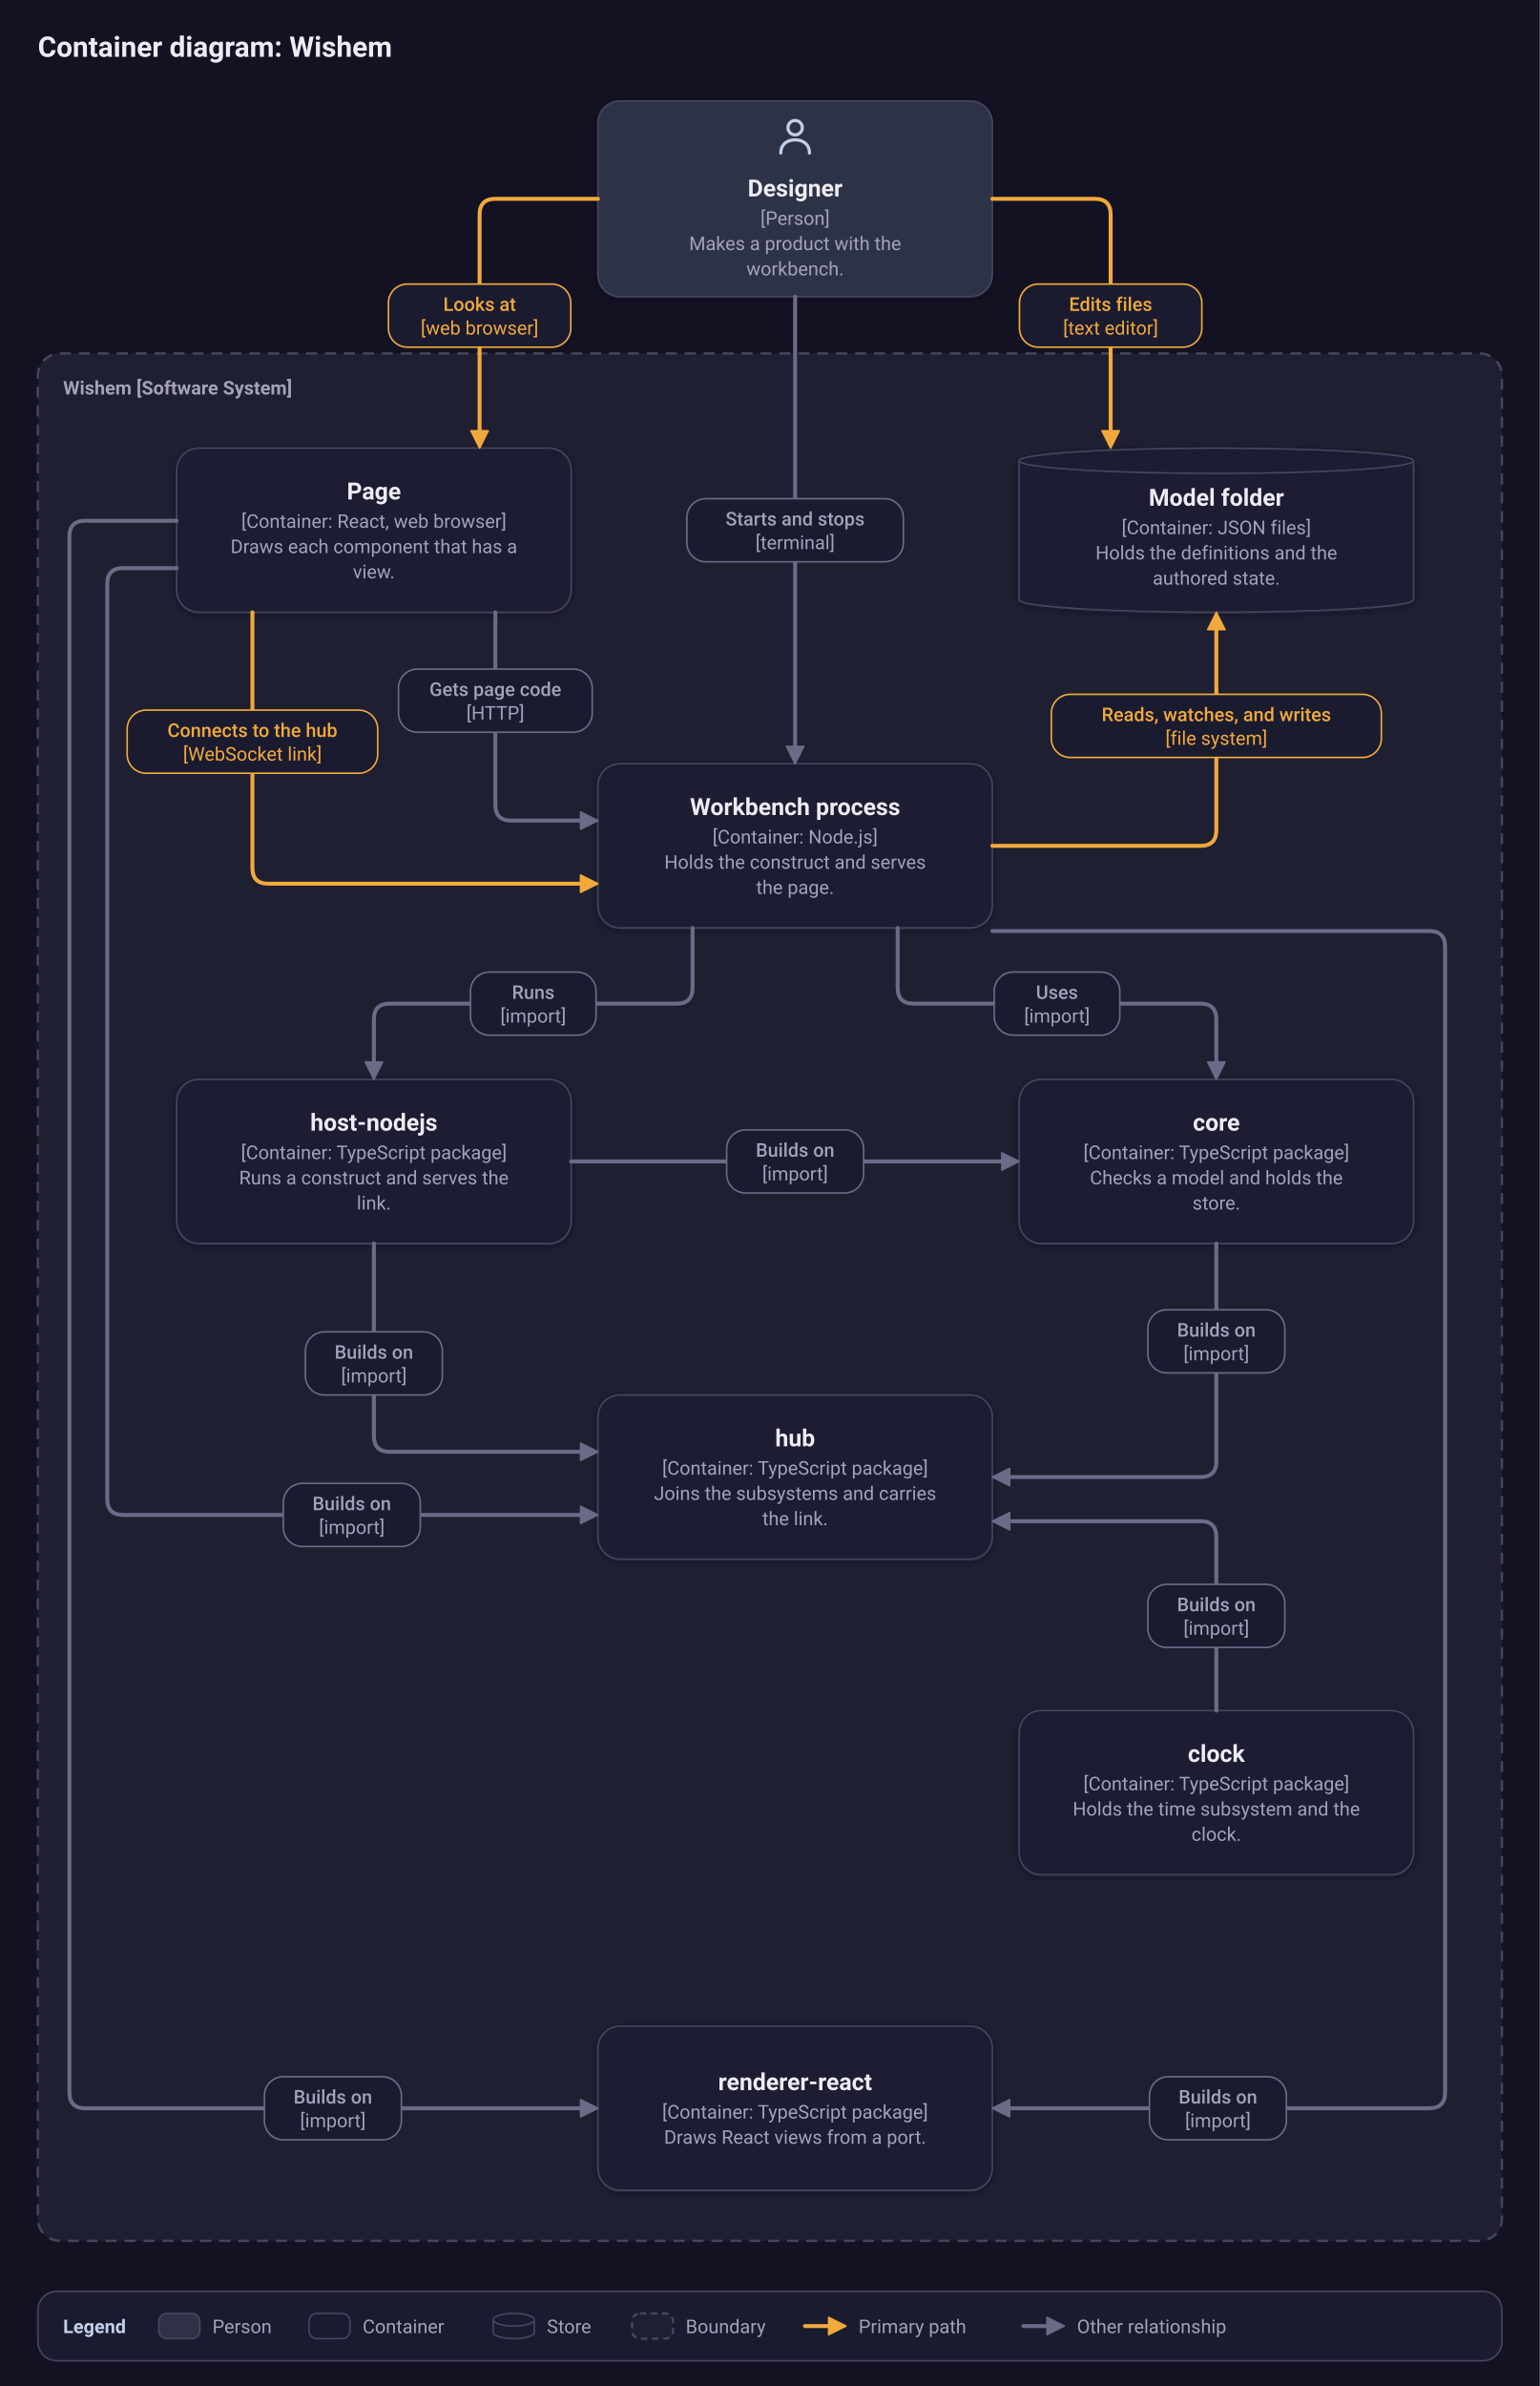
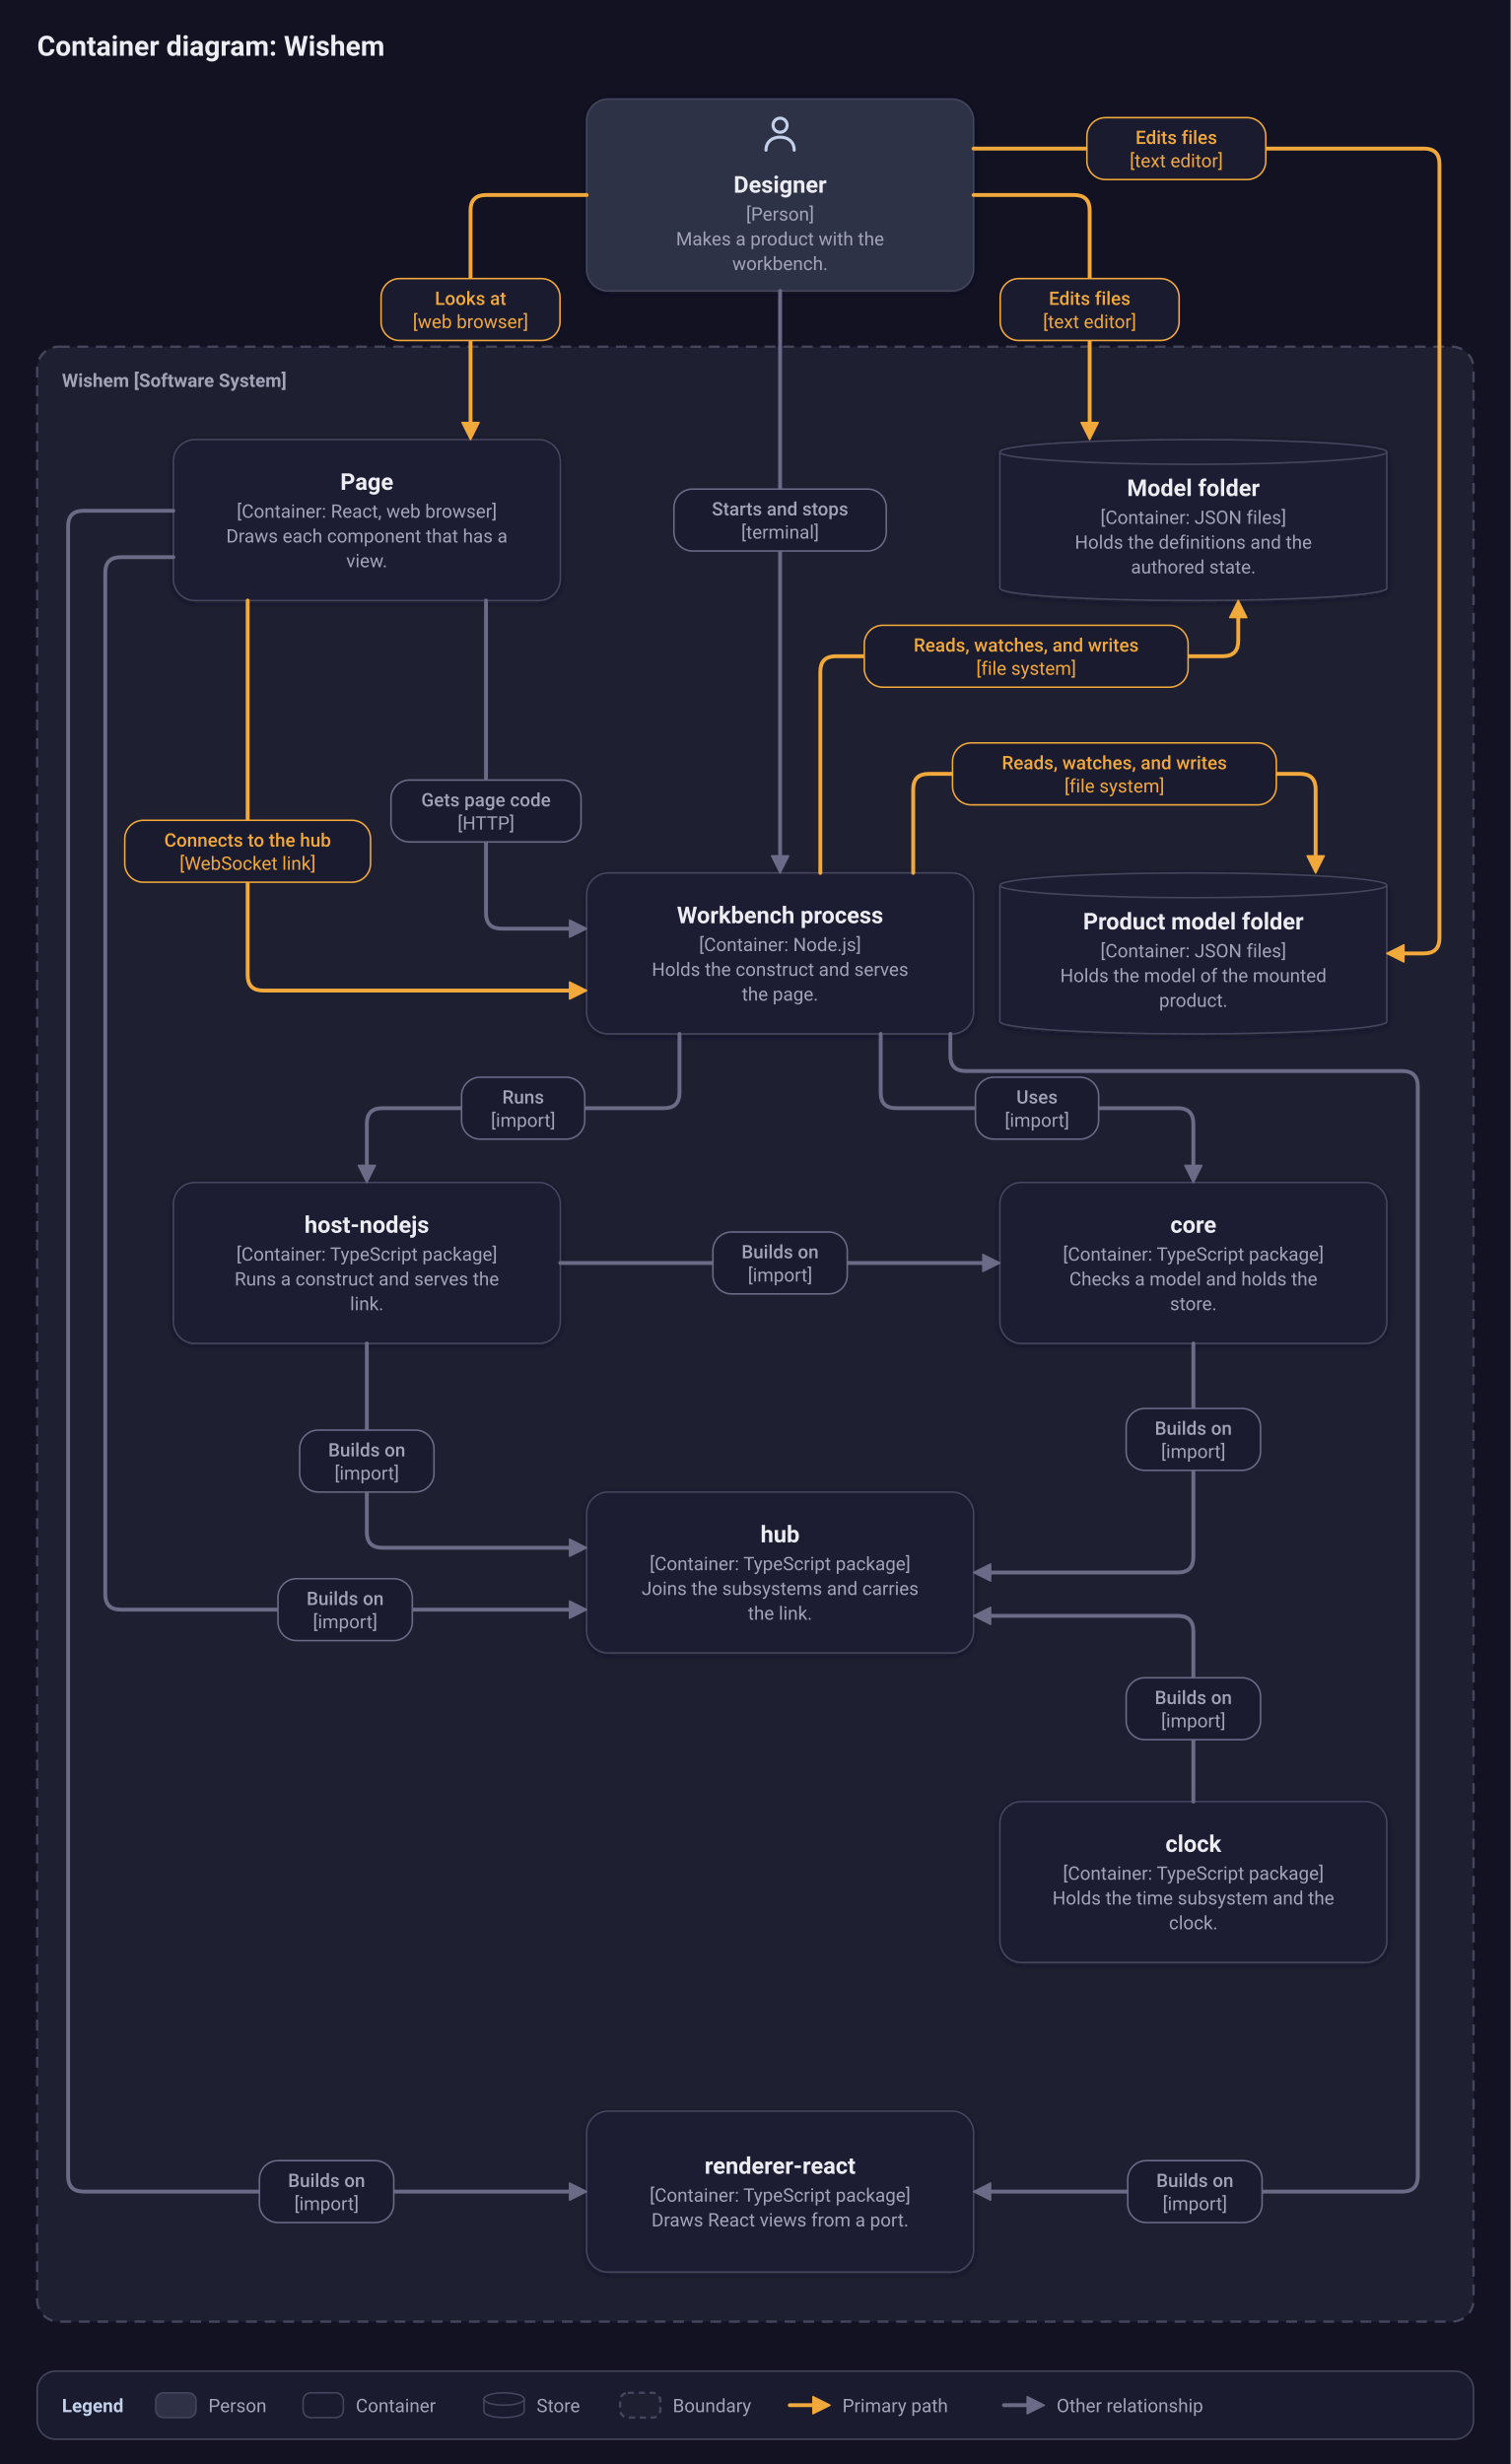
- <svg xmlns="http://www.w3.org/2000/svg" viewBox="0 0 976 1512" width="976" height="1512" role="img" aria-labelledby="title desc">
+ <svg xmlns="http://www.w3.org/2000/svg" viewBox="0 0 976 1592" width="976" height="1592" role="img" aria-labelledby="title desc">
  <defs>
    <filter id="shadow" x="-10%" y="-10%" width="120%" height="130%">
      <feDropShadow dx="0" dy="1" stdDeviation="2" flood-color="#17172a" flood-opacity="0.5" />
    </filter>
  </defs>
-   <rect width="976" height="1512" fill="#121222" />
+   <rect width="976" height="1592" fill="#121222" />
  <text x="24" y="36" font-family="system-ui, -apple-system, 'Segoe UI', Roboto, 'Helvetica Neue', Arial, sans-serif" font-weight="600" font-size="18" fill="#ececf3" text-anchor="start">Container diagram: Wishem</text>
-   <rect x="24" y="224" width="928" height="1196" rx="14" fill="#1e1f30" stroke="#45455d" stroke-width="1.5" stroke-dasharray="7 5" />
+   <rect x="24" y="224" width="928" height="1276" rx="14" fill="#1e1f30" stroke="#45455d" stroke-width="1.5" stroke-dasharray="7 5" />
  <text x="40" y="250" font-family="system-ui, -apple-system, 'Segoe UI', Roboto, 'Helvetica Neue', Arial, sans-serif" font-weight="600" font-size="12" fill="#a3a3b8" text-anchor="start">Wishem [Software System]</text>
  <rect x="379" y="64" width="250" height="124" rx="14" fill="#2f3146" stroke="#45455d" filter="url(#shadow)" />
  <g transform="translate(490 72.5) scale(0.7)" fill="none" stroke="#c2d0ea" stroke-width="2.86" stroke-linecap="round" stroke-linejoin="round">
    <circle cx="20" cy="12" r="6.5" />
    <path d="M7 35c0-8 6-12 13-12s13 4 13 12" />
  </g>
  <text x="504" y="124.5" font-family="system-ui, -apple-system, 'Segoe UI', Roboto, 'Helvetica Neue', Arial, sans-serif" font-weight="600" font-size="15" fill="#ececf3" text-anchor="middle">Designer</text>
  <text x="504" y="142.5" font-family="system-ui, -apple-system, 'Segoe UI', Roboto, 'Helvetica Neue', Arial, sans-serif" font-weight="400" font-size="12" fill="#a3a3b8" text-anchor="middle">[Person]</text>
  <text x="504" y="158.5" font-family="system-ui, -apple-system, 'Segoe UI', Roboto, 'Helvetica Neue', Arial, sans-serif" font-weight="400" font-size="12" fill="#a3a3b8" text-anchor="middle">Makes a product with the</text>
  <text x="504" y="174.5" font-family="system-ui, -apple-system, 'Segoe UI', Roboto, 'Helvetica Neue', Arial, sans-serif" font-weight="400" font-size="12" fill="#a3a3b8" text-anchor="middle">workbench.</text>
  <rect x="112" y="284" width="250" height="104" rx="14" fill="#1b1b30" stroke="#45455d" filter="url(#shadow)" />
  <text x="237" y="316.5" font-family="system-ui, -apple-system, 'Segoe UI', Roboto, 'Helvetica Neue', Arial, sans-serif" font-weight="600" font-size="15" fill="#ececf3" text-anchor="middle">Page</text>
  <text x="237" y="334.5" font-family="system-ui, -apple-system, 'Segoe UI', Roboto, 'Helvetica Neue', Arial, sans-serif" font-weight="400" font-size="12" fill="#a3a3b8" text-anchor="middle">[Container: React, web browser]</text>
  <text x="237" y="350.5" font-family="system-ui, -apple-system, 'Segoe UI', Roboto, 'Helvetica Neue', Arial, sans-serif" font-weight="400" font-size="12" fill="#a3a3b8" text-anchor="middle">Draws each component that has a</text>
  <text x="237" y="366.5" font-family="system-ui, -apple-system, 'Segoe UI', Roboto, 'Helvetica Neue', Arial, sans-serif" font-weight="400" font-size="12" fill="#a3a3b8" text-anchor="middle">view.</text>
  <path d="M646 292 a125 8 0 0 1 250 0 v88 a125 8 0 0 1 -250 0 z" fill="#1b1b30" stroke="#45455d" filter="url(#shadow)" />
  <path d="M646 292 a125 8 0 0 0 250 0" fill="none" stroke="#45455d" />
  <text x="771" y="320.5" font-family="system-ui, -apple-system, 'Segoe UI', Roboto, 'Helvetica Neue', Arial, sans-serif" font-weight="600" font-size="15" fill="#ececf3" text-anchor="middle">Model folder</text>
  <text x="771" y="338.5" font-family="system-ui, -apple-system, 'Segoe UI', Roboto, 'Helvetica Neue', Arial, sans-serif" font-weight="400" font-size="12" fill="#a3a3b8" text-anchor="middle">[Container: JSON files]</text>
  <text x="771" y="354.5" font-family="system-ui, -apple-system, 'Segoe UI', Roboto, 'Helvetica Neue', Arial, sans-serif" font-weight="400" font-size="12" fill="#a3a3b8" text-anchor="middle">Holds the definitions and the</text>
  <text x="771" y="370.5" font-family="system-ui, -apple-system, 'Segoe UI', Roboto, 'Helvetica Neue', Arial, sans-serif" font-weight="400" font-size="12" fill="#a3a3b8" text-anchor="middle">authored state.</text>
-   <rect x="379" y="484" width="250" height="104" rx="14" fill="#1b1b30" stroke="#45455d" filter="url(#shadow)" />
-   <text x="504" y="516.5" font-family="system-ui, -apple-system, 'Segoe UI', Roboto, 'Helvetica Neue', Arial, sans-serif" font-weight="600" font-size="15" fill="#ececf3" text-anchor="middle">Workbench process</text>
-   <text x="504" y="534.5" font-family="system-ui, -apple-system, 'Segoe UI', Roboto, 'Helvetica Neue', Arial, sans-serif" font-weight="400" font-size="12" fill="#a3a3b8" text-anchor="middle">[Container: Node.js]</text>
-   <text x="504" y="550.5" font-family="system-ui, -apple-system, 'Segoe UI', Roboto, 'Helvetica Neue', Arial, sans-serif" font-weight="400" font-size="12" fill="#a3a3b8" text-anchor="middle">Holds the construct and serves</text>
-   <text x="504" y="566.5" font-family="system-ui, -apple-system, 'Segoe UI', Roboto, 'Helvetica Neue', Arial, sans-serif" font-weight="400" font-size="12" fill="#a3a3b8" text-anchor="middle">the page.</text>
-   <rect x="112" y="684" width="250" height="104" rx="14" fill="#1b1b30" stroke="#45455d" filter="url(#shadow)" />
-   <text x="237" y="716.5" font-family="system-ui, -apple-system, 'Segoe UI', Roboto, 'Helvetica Neue', Arial, sans-serif" font-weight="600" font-size="15" fill="#ececf3" text-anchor="middle">host-nodejs</text>
-   <text x="237" y="734.5" font-family="system-ui, -apple-system, 'Segoe UI', Roboto, 'Helvetica Neue', Arial, sans-serif" font-weight="400" font-size="12" fill="#a3a3b8" text-anchor="middle">[Container: TypeScript package]</text>
-   <text x="237" y="750.5" font-family="system-ui, -apple-system, 'Segoe UI', Roboto, 'Helvetica Neue', Arial, sans-serif" font-weight="400" font-size="12" fill="#a3a3b8" text-anchor="middle">Runs a construct and serves the</text>
-   <text x="237" y="766.5" font-family="system-ui, -apple-system, 'Segoe UI', Roboto, 'Helvetica Neue', Arial, sans-serif" font-weight="400" font-size="12" fill="#a3a3b8" text-anchor="middle">link.</text>
-   <rect x="646" y="684" width="250" height="104" rx="14" fill="#1b1b30" stroke="#45455d" filter="url(#shadow)" />
-   <text x="771" y="716.5" font-family="system-ui, -apple-system, 'Segoe UI', Roboto, 'Helvetica Neue', Arial, sans-serif" font-weight="600" font-size="15" fill="#ececf3" text-anchor="middle">core</text>
-   <text x="771" y="734.5" font-family="system-ui, -apple-system, 'Segoe UI', Roboto, 'Helvetica Neue', Arial, sans-serif" font-weight="400" font-size="12" fill="#a3a3b8" text-anchor="middle">[Container: TypeScript package]</text>
-   <text x="771" y="750.5" font-family="system-ui, -apple-system, 'Segoe UI', Roboto, 'Helvetica Neue', Arial, sans-serif" font-weight="400" font-size="12" fill="#a3a3b8" text-anchor="middle">Checks a model and holds the</text>
-   <text x="771" y="766.5" font-family="system-ui, -apple-system, 'Segoe UI', Roboto, 'Helvetica Neue', Arial, sans-serif" font-weight="400" font-size="12" fill="#a3a3b8" text-anchor="middle">store.</text>
-   <rect x="379" y="884" width="250" height="104" rx="14" fill="#1b1b30" stroke="#45455d" filter="url(#shadow)" />
-   <text x="504" y="916.5" font-family="system-ui, -apple-system, 'Segoe UI', Roboto, 'Helvetica Neue', Arial, sans-serif" font-weight="600" font-size="15" fill="#ececf3" text-anchor="middle">hub</text>
-   <text x="504" y="934.5" font-family="system-ui, -apple-system, 'Segoe UI', Roboto, 'Helvetica Neue', Arial, sans-serif" font-weight="400" font-size="12" fill="#a3a3b8" text-anchor="middle">[Container: TypeScript package]</text>
-   <text x="504" y="950.5" font-family="system-ui, -apple-system, 'Segoe UI', Roboto, 'Helvetica Neue', Arial, sans-serif" font-weight="400" font-size="12" fill="#a3a3b8" text-anchor="middle">Joins the subsystems and carries</text>
-   <text x="504" y="966.5" font-family="system-ui, -apple-system, 'Segoe UI', Roboto, 'Helvetica Neue', Arial, sans-serif" font-weight="400" font-size="12" fill="#a3a3b8" text-anchor="middle">the link.</text>
-   <rect x="379" y="1284" width="250" height="104" rx="14" fill="#1b1b30" stroke="#45455d" filter="url(#shadow)" />
-   <text x="504" y="1324.5" font-family="system-ui, -apple-system, 'Segoe UI', Roboto, 'Helvetica Neue', Arial, sans-serif" font-weight="600" font-size="15" fill="#ececf3" text-anchor="middle">renderer-react</text>
-   <text x="504" y="1342.5" font-family="system-ui, -apple-system, 'Segoe UI', Roboto, 'Helvetica Neue', Arial, sans-serif" font-weight="400" font-size="12" fill="#a3a3b8" text-anchor="middle">[Container: TypeScript package]</text>
-   <text x="504" y="1358.5" font-family="system-ui, -apple-system, 'Segoe UI', Roboto, 'Helvetica Neue', Arial, sans-serif" font-weight="400" font-size="12" fill="#a3a3b8" text-anchor="middle">Draws React views from a port.</text>
-   <rect x="646" y="1084" width="250" height="104" rx="14" fill="#1b1b30" stroke="#45455d" filter="url(#shadow)" />
-   <text x="771" y="1116.5" font-family="system-ui, -apple-system, 'Segoe UI', Roboto, 'Helvetica Neue', Arial, sans-serif" font-weight="600" font-size="15" fill="#ececf3" text-anchor="middle">clock</text>
-   <text x="771" y="1134.5" font-family="system-ui, -apple-system, 'Segoe UI', Roboto, 'Helvetica Neue', Arial, sans-serif" font-weight="400" font-size="12" fill="#a3a3b8" text-anchor="middle">[Container: TypeScript package]</text>
-   <text x="771" y="1150.5" font-family="system-ui, -apple-system, 'Segoe UI', Roboto, 'Helvetica Neue', Arial, sans-serif" font-weight="400" font-size="12" fill="#a3a3b8" text-anchor="middle">Holds the time subsystem and the</text>
-   <text x="771" y="1166.5" font-family="system-ui, -apple-system, 'Segoe UI', Roboto, 'Helvetica Neue', Arial, sans-serif" font-weight="400" font-size="12" fill="#a3a3b8" text-anchor="middle">clock.</text>
+   <path d="M646 572 a125 8 0 0 1 250 0 v88 a125 8 0 0 1 -250 0 z" fill="#1b1b30" stroke="#45455d" filter="url(#shadow)" />
+   <path d="M646 572 a125 8 0 0 0 250 0" fill="none" stroke="#45455d" />
+   <text x="771" y="600.5" font-family="system-ui, -apple-system, 'Segoe UI', Roboto, 'Helvetica Neue', Arial, sans-serif" font-weight="600" font-size="15" fill="#ececf3" text-anchor="middle">Product model folder</text>
+   <text x="771" y="618.5" font-family="system-ui, -apple-system, 'Segoe UI', Roboto, 'Helvetica Neue', Arial, sans-serif" font-weight="400" font-size="12" fill="#a3a3b8" text-anchor="middle">[Container: JSON files]</text>
+   <text x="771" y="634.5" font-family="system-ui, -apple-system, 'Segoe UI', Roboto, 'Helvetica Neue', Arial, sans-serif" font-weight="400" font-size="12" fill="#a3a3b8" text-anchor="middle">Holds the model of the mounted</text>
+   <text x="771" y="650.5" font-family="system-ui, -apple-system, 'Segoe UI', Roboto, 'Helvetica Neue', Arial, sans-serif" font-weight="400" font-size="12" fill="#a3a3b8" text-anchor="middle">product.</text>
+   <rect x="379" y="564" width="250" height="104" rx="14" fill="#1b1b30" stroke="#45455d" filter="url(#shadow)" />
+   <text x="504" y="596.5" font-family="system-ui, -apple-system, 'Segoe UI', Roboto, 'Helvetica Neue', Arial, sans-serif" font-weight="600" font-size="15" fill="#ececf3" text-anchor="middle">Workbench process</text>
+   <text x="504" y="614.5" font-family="system-ui, -apple-system, 'Segoe UI', Roboto, 'Helvetica Neue', Arial, sans-serif" font-weight="400" font-size="12" fill="#a3a3b8" text-anchor="middle">[Container: Node.js]</text>
+   <text x="504" y="630.5" font-family="system-ui, -apple-system, 'Segoe UI', Roboto, 'Helvetica Neue', Arial, sans-serif" font-weight="400" font-size="12" fill="#a3a3b8" text-anchor="middle">Holds the construct and serves</text>
+   <text x="504" y="646.5" font-family="system-ui, -apple-system, 'Segoe UI', Roboto, 'Helvetica Neue', Arial, sans-serif" font-weight="400" font-size="12" fill="#a3a3b8" text-anchor="middle">the page.</text>
+   <rect x="112" y="764" width="250" height="104" rx="14" fill="#1b1b30" stroke="#45455d" filter="url(#shadow)" />
+   <text x="237" y="796.5" font-family="system-ui, -apple-system, 'Segoe UI', Roboto, 'Helvetica Neue', Arial, sans-serif" font-weight="600" font-size="15" fill="#ececf3" text-anchor="middle">host-nodejs</text>
+   <text x="237" y="814.5" font-family="system-ui, -apple-system, 'Segoe UI', Roboto, 'Helvetica Neue', Arial, sans-serif" font-weight="400" font-size="12" fill="#a3a3b8" text-anchor="middle">[Container: TypeScript package]</text>
+   <text x="237" y="830.5" font-family="system-ui, -apple-system, 'Segoe UI', Roboto, 'Helvetica Neue', Arial, sans-serif" font-weight="400" font-size="12" fill="#a3a3b8" text-anchor="middle">Runs a construct and serves the</text>
+   <text x="237" y="846.5" font-family="system-ui, -apple-system, 'Segoe UI', Roboto, 'Helvetica Neue', Arial, sans-serif" font-weight="400" font-size="12" fill="#a3a3b8" text-anchor="middle">link.</text>
+   <rect x="646" y="764" width="250" height="104" rx="14" fill="#1b1b30" stroke="#45455d" filter="url(#shadow)" />
+   <text x="771" y="796.5" font-family="system-ui, -apple-system, 'Segoe UI', Roboto, 'Helvetica Neue', Arial, sans-serif" font-weight="600" font-size="15" fill="#ececf3" text-anchor="middle">core</text>
+   <text x="771" y="814.5" font-family="system-ui, -apple-system, 'Segoe UI', Roboto, 'Helvetica Neue', Arial, sans-serif" font-weight="400" font-size="12" fill="#a3a3b8" text-anchor="middle">[Container: TypeScript package]</text>
+   <text x="771" y="830.5" font-family="system-ui, -apple-system, 'Segoe UI', Roboto, 'Helvetica Neue', Arial, sans-serif" font-weight="400" font-size="12" fill="#a3a3b8" text-anchor="middle">Checks a model and holds the</text>
+   <text x="771" y="846.5" font-family="system-ui, -apple-system, 'Segoe UI', Roboto, 'Helvetica Neue', Arial, sans-serif" font-weight="400" font-size="12" fill="#a3a3b8" text-anchor="middle">store.</text>
+   <rect x="379" y="964" width="250" height="104" rx="14" fill="#1b1b30" stroke="#45455d" filter="url(#shadow)" />
+   <text x="504" y="996.5" font-family="system-ui, -apple-system, 'Segoe UI', Roboto, 'Helvetica Neue', Arial, sans-serif" font-weight="600" font-size="15" fill="#ececf3" text-anchor="middle">hub</text>
+   <text x="504" y="1014.5" font-family="system-ui, -apple-system, 'Segoe UI', Roboto, 'Helvetica Neue', Arial, sans-serif" font-weight="400" font-size="12" fill="#a3a3b8" text-anchor="middle">[Container: TypeScript package]</text>
+   <text x="504" y="1030.5" font-family="system-ui, -apple-system, 'Segoe UI', Roboto, 'Helvetica Neue', Arial, sans-serif" font-weight="400" font-size="12" fill="#a3a3b8" text-anchor="middle">Joins the subsystems and carries</text>
+   <text x="504" y="1046.5" font-family="system-ui, -apple-system, 'Segoe UI', Roboto, 'Helvetica Neue', Arial, sans-serif" font-weight="400" font-size="12" fill="#a3a3b8" text-anchor="middle">the link.</text>
+   <rect x="379" y="1364" width="250" height="104" rx="14" fill="#1b1b30" stroke="#45455d" filter="url(#shadow)" />
+   <text x="504" y="1404.5" font-family="system-ui, -apple-system, 'Segoe UI', Roboto, 'Helvetica Neue', Arial, sans-serif" font-weight="600" font-size="15" fill="#ececf3" text-anchor="middle">renderer-react</text>
+   <text x="504" y="1422.5" font-family="system-ui, -apple-system, 'Segoe UI', Roboto, 'Helvetica Neue', Arial, sans-serif" font-weight="400" font-size="12" fill="#a3a3b8" text-anchor="middle">[Container: TypeScript package]</text>
+   <text x="504" y="1438.5" font-family="system-ui, -apple-system, 'Segoe UI', Roboto, 'Helvetica Neue', Arial, sans-serif" font-weight="400" font-size="12" fill="#a3a3b8" text-anchor="middle">Draws React views from a port.</text>
+   <rect x="646" y="1164" width="250" height="104" rx="14" fill="#1b1b30" stroke="#45455d" filter="url(#shadow)" />
+   <text x="771" y="1196.5" font-family="system-ui, -apple-system, 'Segoe UI', Roboto, 'Helvetica Neue', Arial, sans-serif" font-weight="600" font-size="15" fill="#ececf3" text-anchor="middle">clock</text>
+   <text x="771" y="1214.5" font-family="system-ui, -apple-system, 'Segoe UI', Roboto, 'Helvetica Neue', Arial, sans-serif" font-weight="400" font-size="12" fill="#a3a3b8" text-anchor="middle">[Container: TypeScript package]</text>
+   <text x="771" y="1230.5" font-family="system-ui, -apple-system, 'Segoe UI', Roboto, 'Helvetica Neue', Arial, sans-serif" font-weight="400" font-size="12" fill="#a3a3b8" text-anchor="middle">Holds the time subsystem and the</text>
+   <text x="771" y="1246.5" font-family="system-ui, -apple-system, 'Segoe UI', Roboto, 'Helvetica Neue', Arial, sans-serif" font-weight="400" font-size="12" fill="#a3a3b8" text-anchor="middle">clock.</text>
  <path d="M379 126 L314 126 Q304 126 304 136 L304 274" fill="none" stroke="#f2a93b" stroke-width="2.5" stroke-linecap="round" stroke-linejoin="round" />
  <polygon points="304,284 298.5,273 309.5,273" fill="#f2a93b" stroke="#f2a93b" stroke-width="1" stroke-linejoin="round" />
  <rect x="246.2" y="180" width="115.6" height="40" rx="12" fill="#1b1b30" stroke="#f2a93b" />
  <text x="304" y="197" font-family="system-ui, -apple-system, 'Segoe UI', Roboto, 'Helvetica Neue', Arial, sans-serif" font-weight="500" font-size="12" fill="#f2a93b" text-anchor="middle">Looks at</text>
  <text x="304" y="212" font-family="system-ui, -apple-system, 'Segoe UI', Roboto, 'Helvetica Neue', Arial, sans-serif" font-weight="400" font-size="12" fill="#f2a93b" text-anchor="middle">[web browser]</text>
  <path d="M629 126 L694 126 Q704 126 704 136 L704 274" fill="none" stroke="#f2a93b" stroke-width="2.5" stroke-linecap="round" stroke-linejoin="round" />
  <polygon points="704,284 698.5,273 709.5,273" fill="#f2a93b" stroke="#f2a93b" stroke-width="1" stroke-linejoin="round" />
  <rect x="646.2" y="180" width="115.6" height="40" rx="12" fill="#1b1b30" stroke="#f2a93b" />
  <text x="704" y="197" font-family="system-ui, -apple-system, 'Segoe UI', Roboto, 'Helvetica Neue', Arial, sans-serif" font-weight="500" font-size="12" fill="#f2a93b" text-anchor="middle">Edits files</text>
  <text x="704" y="212" font-family="system-ui, -apple-system, 'Segoe UI', Roboto, 'Helvetica Neue', Arial, sans-serif" font-weight="400" font-size="12" fill="#f2a93b" text-anchor="middle">[text editor]</text>
-   <path d="M629 536 L761 536 Q771 536 771 526 L771 398" fill="none" stroke="#f2a93b" stroke-width="2.5" stroke-linecap="round" stroke-linejoin="round" />
-   <polygon points="771,388 776.5,399 765.5,399" fill="#f2a93b" stroke="#f2a93b" stroke-width="1" stroke-linejoin="round" />
-   <rect x="666.4" y="440" width="209.2" height="40" rx="12" fill="#1b1b30" stroke="#f2a93b" />
-   <text x="771" y="457" font-family="system-ui, -apple-system, 'Segoe UI', Roboto, 'Helvetica Neue', Arial, sans-serif" font-weight="500" font-size="12" fill="#f2a93b" text-anchor="middle">Reads, watches, and writes</text>
-   <text x="771" y="472" font-family="system-ui, -apple-system, 'Segoe UI', Roboto, 'Helvetica Neue', Arial, sans-serif" font-weight="400" font-size="12" fill="#f2a93b" text-anchor="middle">[file system]</text>
-   <path d="M160 388 L160 550 Q160 560 170 560 L369 560" fill="none" stroke="#f2a93b" stroke-width="2.5" stroke-linecap="round" stroke-linejoin="round" />
-   <polygon points="379,560 368,565.5 368,554.5" fill="#f2a93b" stroke="#f2a93b" stroke-width="1" stroke-linejoin="round" />
-   <rect x="80.6" y="450" width="158.8" height="40" rx="12" fill="#1b1b30" stroke="#f2a93b" />
-   <text x="160" y="467" font-family="system-ui, -apple-system, 'Segoe UI', Roboto, 'Helvetica Neue', Arial, sans-serif" font-weight="500" font-size="12" fill="#f2a93b" text-anchor="middle">Connects to the hub</text>
-   <text x="160" y="482" font-family="system-ui, -apple-system, 'Segoe UI', Roboto, 'Helvetica Neue', Arial, sans-serif" font-weight="400" font-size="12" fill="#f2a93b" text-anchor="middle">[WebSocket link]</text>
-   <path d="M504 188 L504 474" fill="none" stroke="#6b6b88" stroke-width="2.5" stroke-linecap="round" stroke-linejoin="round" />
-   <polygon points="504,484 498.5,473 509.5,473" fill="#6b6b88" stroke="#6b6b88" stroke-width="1" stroke-linejoin="round" />
+   <path d="M530 564 L530 434 Q530 424 540 424 L790 424 Q800 424 800 414 L800 398" fill="none" stroke="#f2a93b" stroke-width="2.5" stroke-linecap="round" stroke-linejoin="round" />
+   <polygon points="800,388 805.5,399 794.5,399" fill="#f2a93b" stroke="#f2a93b" stroke-width="1" stroke-linejoin="round" />
+   <rect x="558.4" y="404" width="209.2" height="40" rx="12" fill="#1b1b30" stroke="#f2a93b" />
+   <text x="663" y="421" font-family="system-ui, -apple-system, 'Segoe UI', Roboto, 'Helvetica Neue', Arial, sans-serif" font-weight="500" font-size="12" fill="#f2a93b" text-anchor="middle">Reads, watches, and writes</text>
+   <text x="663" y="436" font-family="system-ui, -apple-system, 'Segoe UI', Roboto, 'Helvetica Neue', Arial, sans-serif" font-weight="400" font-size="12" fill="#f2a93b" text-anchor="middle">[file system]</text>
+   <path d="M590 564 L590 510 Q590 500 600 500 L840 500 Q850 500 850 510 L850 554" fill="none" stroke="#f2a93b" stroke-width="2.5" stroke-linecap="round" stroke-linejoin="round" />
+   <polygon points="850,564 844.5,553 855.5,553" fill="#f2a93b" stroke="#f2a93b" stroke-width="1" stroke-linejoin="round" />
+   <rect x="615.4" y="480" width="209.2" height="40" rx="12" fill="#1b1b30" stroke="#f2a93b" />
+   <text x="720" y="497" font-family="system-ui, -apple-system, 'Segoe UI', Roboto, 'Helvetica Neue', Arial, sans-serif" font-weight="500" font-size="12" fill="#f2a93b" text-anchor="middle">Reads, watches, and writes</text>
+   <text x="720" y="512" font-family="system-ui, -apple-system, 'Segoe UI', Roboto, 'Helvetica Neue', Arial, sans-serif" font-weight="400" font-size="12" fill="#f2a93b" text-anchor="middle">[file system]</text>
+   <path d="M629 96 L920 96 Q930 96 930 106 L930 606 Q930 616 920 616 L906 616" fill="none" stroke="#f2a93b" stroke-width="2.5" stroke-linecap="round" stroke-linejoin="round" />
+   <polygon points="896,616 907,610.5 907,621.5" fill="#f2a93b" stroke="#f2a93b" stroke-width="1" stroke-linejoin="round" />
+   <rect x="702.2" y="76" width="115.6" height="40" rx="12" fill="#1b1b30" stroke="#f2a93b" />
+   <text x="760" y="93" font-family="system-ui, -apple-system, 'Segoe UI', Roboto, 'Helvetica Neue', Arial, sans-serif" font-weight="500" font-size="12" fill="#f2a93b" text-anchor="middle">Edits files</text>
+   <text x="760" y="108" font-family="system-ui, -apple-system, 'Segoe UI', Roboto, 'Helvetica Neue', Arial, sans-serif" font-weight="400" font-size="12" fill="#f2a93b" text-anchor="middle">[text editor]</text>
+   <path d="M160 388 L160 630 Q160 640 170 640 L369 640" fill="none" stroke="#f2a93b" stroke-width="2.5" stroke-linecap="round" stroke-linejoin="round" />
+   <polygon points="379,640 368,645.5 368,634.5" fill="#f2a93b" stroke="#f2a93b" stroke-width="1" stroke-linejoin="round" />
+   <rect x="80.6" y="530" width="158.8" height="40" rx="12" fill="#1b1b30" stroke="#f2a93b" />
+   <text x="160" y="547" font-family="system-ui, -apple-system, 'Segoe UI', Roboto, 'Helvetica Neue', Arial, sans-serif" font-weight="500" font-size="12" fill="#f2a93b" text-anchor="middle">Connects to the hub</text>
+   <text x="160" y="562" font-family="system-ui, -apple-system, 'Segoe UI', Roboto, 'Helvetica Neue', Arial, sans-serif" font-weight="400" font-size="12" fill="#f2a93b" text-anchor="middle">[WebSocket link]</text>
+   <path d="M504 188 L504 554" fill="none" stroke="#6b6b88" stroke-width="2.5" stroke-linecap="round" stroke-linejoin="round" />
+   <polygon points="504,564 498.5,553 509.5,553" fill="#6b6b88" stroke="#6b6b88" stroke-width="1" stroke-linejoin="round" />
  <rect x="435.4" y="316" width="137.2" height="40" rx="12" fill="#1b1b30" stroke="#6b6b88" />
  <text x="504" y="333" font-family="system-ui, -apple-system, 'Segoe UI', Roboto, 'Helvetica Neue', Arial, sans-serif" font-weight="500" font-size="12" fill="#a3a3b8" text-anchor="middle">Starts and stops</text>
  <text x="504" y="348" font-family="system-ui, -apple-system, 'Segoe UI', Roboto, 'Helvetica Neue', Arial, sans-serif" font-weight="400" font-size="12" fill="#a3a3b8" text-anchor="middle">[terminal]</text>
-   <path d="M314 388 L314 510 Q314 520 324 520 L369 520" fill="none" stroke="#6b6b88" stroke-width="2.5" stroke-linecap="round" stroke-linejoin="round" />
-   <polygon points="379,520 368,525.5 368,514.5" fill="#6b6b88" stroke="#6b6b88" stroke-width="1" stroke-linejoin="round" />
-   <rect x="252.6" y="424" width="122.8" height="40" rx="12" fill="#1b1b30" stroke="#6b6b88" />
-   <text x="314" y="441" font-family="system-ui, -apple-system, 'Segoe UI', Roboto, 'Helvetica Neue', Arial, sans-serif" font-weight="500" font-size="12" fill="#a3a3b8" text-anchor="middle">Gets page code</text>
-   <text x="314" y="456" font-family="system-ui, -apple-system, 'Segoe UI', Roboto, 'Helvetica Neue', Arial, sans-serif" font-weight="400" font-size="12" fill="#a3a3b8" text-anchor="middle">[HTTP]</text>
-   <path d="M439 588 L439 626 Q439 636 429 636 L247 636 Q237 636 237 646 L237 674" fill="none" stroke="#6b6b88" stroke-width="2.5" stroke-linecap="round" stroke-linejoin="round" />
-   <polygon points="237,684 231.5,673 242.5,673" fill="#6b6b88" stroke="#6b6b88" stroke-width="1" stroke-linejoin="round" />
-   <rect x="298.2" y="616" width="79.6" height="40" rx="12" fill="#1b1b30" stroke="#6b6b88" />
-   <text x="338" y="633" font-family="system-ui, -apple-system, 'Segoe UI', Roboto, 'Helvetica Neue', Arial, sans-serif" font-weight="500" font-size="12" fill="#a3a3b8" text-anchor="middle">Runs</text>
-   <text x="338" y="648" font-family="system-ui, -apple-system, 'Segoe UI', Roboto, 'Helvetica Neue', Arial, sans-serif" font-weight="400" font-size="12" fill="#a3a3b8" text-anchor="middle">[import]</text>
-   <path d="M569 588 L569 626 Q569 636 579 636 L761 636 Q771 636 771 646 L771 674" fill="none" stroke="#6b6b88" stroke-width="2.5" stroke-linecap="round" stroke-linejoin="round" />
-   <polygon points="771,684 765.5,673 776.5,673" fill="#6b6b88" stroke="#6b6b88" stroke-width="1" stroke-linejoin="round" />
-   <rect x="630.2" y="616" width="79.6" height="40" rx="12" fill="#1b1b30" stroke="#6b6b88" />
-   <text x="670" y="633" font-family="system-ui, -apple-system, 'Segoe UI', Roboto, 'Helvetica Neue', Arial, sans-serif" font-weight="500" font-size="12" fill="#a3a3b8" text-anchor="middle">Uses</text>
-   <text x="670" y="648" font-family="system-ui, -apple-system, 'Segoe UI', Roboto, 'Helvetica Neue', Arial, sans-serif" font-weight="400" font-size="12" fill="#a3a3b8" text-anchor="middle">[import]</text>
-   <path d="M362 736 L636 736" fill="none" stroke="#6b6b88" stroke-width="2.5" stroke-linecap="round" stroke-linejoin="round" />
-   <polygon points="646,736 635,741.5 635,730.5" fill="#6b6b88" stroke="#6b6b88" stroke-width="1" stroke-linejoin="round" />
-   <rect x="460.6" y="716" width="86.8" height="40" rx="12" fill="#1b1b30" stroke="#6b6b88" />
-   <text x="504" y="733" font-family="system-ui, -apple-system, 'Segoe UI', Roboto, 'Helvetica Neue', Arial, sans-serif" font-weight="500" font-size="12" fill="#a3a3b8" text-anchor="middle">Builds on</text>
-   <text x="504" y="748" font-family="system-ui, -apple-system, 'Segoe UI', Roboto, 'Helvetica Neue', Arial, sans-serif" font-weight="400" font-size="12" fill="#a3a3b8" text-anchor="middle">[import]</text>
-   <path d="M771 788 L771 926 Q771 936 761 936 L639 936" fill="none" stroke="#6b6b88" stroke-width="2.5" stroke-linecap="round" stroke-linejoin="round" />
-   <polygon points="629,936 640,930.5 640,941.5" fill="#6b6b88" stroke="#6b6b88" stroke-width="1" stroke-linejoin="round" />
-   <rect x="727.6" y="830" width="86.8" height="40" rx="12" fill="#1b1b30" stroke="#6b6b88" />
-   <text x="771" y="847" font-family="system-ui, -apple-system, 'Segoe UI', Roboto, 'Helvetica Neue', Arial, sans-serif" font-weight="500" font-size="12" fill="#a3a3b8" text-anchor="middle">Builds on</text>
-   <text x="771" y="862" font-family="system-ui, -apple-system, 'Segoe UI', Roboto, 'Helvetica Neue', Arial, sans-serif" font-weight="400" font-size="12" fill="#a3a3b8" text-anchor="middle">[import]</text>
-   <path d="M237 788 L237 910 Q237 920 247 920 L369 920" fill="none" stroke="#6b6b88" stroke-width="2.5" stroke-linecap="round" stroke-linejoin="round" />
-   <polygon points="379,920 368,925.5 368,914.5" fill="#6b6b88" stroke="#6b6b88" stroke-width="1" stroke-linejoin="round" />
-   <rect x="193.6" y="844" width="86.8" height="40" rx="12" fill="#1b1b30" stroke="#6b6b88" />
-   <text x="237" y="861" font-family="system-ui, -apple-system, 'Segoe UI', Roboto, 'Helvetica Neue', Arial, sans-serif" font-weight="500" font-size="12" fill="#a3a3b8" text-anchor="middle">Builds on</text>
-   <text x="237" y="876" font-family="system-ui, -apple-system, 'Segoe UI', Roboto, 'Helvetica Neue', Arial, sans-serif" font-weight="400" font-size="12" fill="#a3a3b8" text-anchor="middle">[import]</text>
-   <path d="M112 360 L78 360 Q68 360 68 370 L68 950 Q68 960 78 960 L369 960" fill="none" stroke="#6b6b88" stroke-width="2.5" stroke-linecap="round" stroke-linejoin="round" />
-   <polygon points="379,960 368,965.5 368,954.5" fill="#6b6b88" stroke="#6b6b88" stroke-width="1" stroke-linejoin="round" />
-   <rect x="179.6" y="940" width="86.8" height="40" rx="12" fill="#1b1b30" stroke="#6b6b88" />
-   <text x="223" y="957" font-family="system-ui, -apple-system, 'Segoe UI', Roboto, 'Helvetica Neue', Arial, sans-serif" font-weight="500" font-size="12" fill="#a3a3b8" text-anchor="middle">Builds on</text>
-   <text x="223" y="972" font-family="system-ui, -apple-system, 'Segoe UI', Roboto, 'Helvetica Neue', Arial, sans-serif" font-weight="400" font-size="12" fill="#a3a3b8" text-anchor="middle">[import]</text>
-   <path d="M112 330 L54 330 Q44 330 44 340 L44 1326 Q44 1336 54 1336 L369 1336" fill="none" stroke="#6b6b88" stroke-width="2.5" stroke-linecap="round" stroke-linejoin="round" />
-   <polygon points="379,1336 368,1341.5 368,1330.5" fill="#6b6b88" stroke="#6b6b88" stroke-width="1" stroke-linejoin="round" />
-   <rect x="167.6" y="1316" width="86.8" height="40" rx="12" fill="#1b1b30" stroke="#6b6b88" />
-   <text x="211" y="1333" font-family="system-ui, -apple-system, 'Segoe UI', Roboto, 'Helvetica Neue', Arial, sans-serif" font-weight="500" font-size="12" fill="#a3a3b8" text-anchor="middle">Builds on</text>
-   <text x="211" y="1348" font-family="system-ui, -apple-system, 'Segoe UI', Roboto, 'Helvetica Neue', Arial, sans-serif" font-weight="400" font-size="12" fill="#a3a3b8" text-anchor="middle">[import]</text>
-   <path d="M629 590 L906 590 Q916 590 916 600 L916 1326 Q916 1336 906 1336 L639 1336" fill="none" stroke="#6b6b88" stroke-width="2.5" stroke-linecap="round" stroke-linejoin="round" />
-   <polygon points="629,1336 640,1330.5 640,1341.5" fill="#6b6b88" stroke="#6b6b88" stroke-width="1" stroke-linejoin="round" />
-   <rect x="728.6" y="1316" width="86.8" height="40" rx="12" fill="#1b1b30" stroke="#6b6b88" />
-   <text x="772" y="1333" font-family="system-ui, -apple-system, 'Segoe UI', Roboto, 'Helvetica Neue', Arial, sans-serif" font-weight="500" font-size="12" fill="#a3a3b8" text-anchor="middle">Builds on</text>
-   <text x="772" y="1348" font-family="system-ui, -apple-system, 'Segoe UI', Roboto, 'Helvetica Neue', Arial, sans-serif" font-weight="400" font-size="12" fill="#a3a3b8" text-anchor="middle">[import]</text>
-   <path d="M771 1084 L771 974 Q771 964 761 964 L639 964" fill="none" stroke="#6b6b88" stroke-width="2.5" stroke-linecap="round" stroke-linejoin="round" />
-   <polygon points="629,964 640,958.5 640,969.5" fill="#6b6b88" stroke="#6b6b88" stroke-width="1" stroke-linejoin="round" />
-   <rect x="727.6" y="1004" width="86.8" height="40" rx="12" fill="#1b1b30" stroke="#6b6b88" />
-   <text x="771" y="1021" font-family="system-ui, -apple-system, 'Segoe UI', Roboto, 'Helvetica Neue', Arial, sans-serif" font-weight="500" font-size="12" fill="#a3a3b8" text-anchor="middle">Builds on</text>
-   <text x="771" y="1036" font-family="system-ui, -apple-system, 'Segoe UI', Roboto, 'Helvetica Neue', Arial, sans-serif" font-weight="400" font-size="12" fill="#a3a3b8" text-anchor="middle">[import]</text>
-   <rect x="24" y="1452" width="928" height="44" rx="12" fill="#1b1b30" stroke="#45455d" />
-   <text x="40" y="1478.5" font-family="system-ui, -apple-system, 'Segoe UI', Roboto, 'Helvetica Neue', Arial, sans-serif" font-weight="600" font-size="12" fill="#c2d0ea" text-anchor="start">Legend</text>
-   <rect x="100.64" y="1466" width="26" height="16" rx="5" fill="#2f3146" stroke="#45455d" />
-   <text x="134.64" y="1478.5" font-family="system-ui, -apple-system, 'Segoe UI', Roboto, 'Helvetica Neue', Arial, sans-serif" font-weight="400" font-size="12" fill="#a3a3b8" text-anchor="start">Person</text>
-   <rect x="195.84" y="1466" width="26" height="16" rx="5" fill="#1b1b30" stroke="#45455d" />
-   <text x="229.84" y="1478.5" font-family="system-ui, -apple-system, 'Segoe UI', Roboto, 'Helvetica Neue', Arial, sans-serif" font-weight="400" font-size="12" fill="#a3a3b8" text-anchor="start">Container</text>
-   <path d="M312.64 1470 a13 4 0 0 1 26 0 v8 a13 4 0 0 1 -26 0 z" fill="#1b1b30" stroke="#45455d" />
-   <path d="M312.64 1470 a13 4 0 0 0 26 0" fill="none" stroke="#45455d" />
-   <text x="346.64" y="1478.5" font-family="system-ui, -apple-system, 'Segoe UI', Roboto, 'Helvetica Neue', Arial, sans-serif" font-weight="400" font-size="12" fill="#a3a3b8" text-anchor="start">Store</text>
-   <rect x="400.64" y="1466" width="26" height="16" rx="5" fill="#1e1f30" stroke="#45455d" stroke-width="1.5" stroke-dasharray="4 3" />
-   <text x="434.64" y="1478.5" font-family="system-ui, -apple-system, 'Segoe UI', Roboto, 'Helvetica Neue', Arial, sans-serif" font-weight="400" font-size="12" fill="#a3a3b8" text-anchor="start">Boundary</text>
-   <path d="M510.24 1474 L526.24 1474" stroke="#f2a93b" stroke-width="2.5" stroke-linecap="round" />
-   <polygon points="536.24,1474 525.24,1479.5 525.24,1468.5" fill="#f2a93b" stroke="#f2a93b" stroke-width="1" stroke-linejoin="round" />
-   <text x="544.24" y="1478.5" font-family="system-ui, -apple-system, 'Segoe UI', Roboto, 'Helvetica Neue', Arial, sans-serif" font-weight="400" font-size="12" fill="#a3a3b8" text-anchor="start">Primary path</text>
-   <path d="M648.64 1474 L664.64 1474" stroke="#6b6b88" stroke-width="2.5" stroke-linecap="round" />
-   <polygon points="674.64,1474 663.64,1479.5 663.64,1468.5" fill="#6b6b88" stroke="#6b6b88" stroke-width="1" stroke-linejoin="round" />
-   <text x="682.64" y="1478.5" font-family="system-ui, -apple-system, 'Segoe UI', Roboto, 'Helvetica Neue', Arial, sans-serif" font-weight="400" font-size="12" fill="#a3a3b8" text-anchor="start">Other relationship</text>
+   <path d="M314 388 L314 590 Q314 600 324 600 L369 600" fill="none" stroke="#6b6b88" stroke-width="2.5" stroke-linecap="round" stroke-linejoin="round" />
+   <polygon points="379,600 368,605.5 368,594.5" fill="#6b6b88" stroke="#6b6b88" stroke-width="1" stroke-linejoin="round" />
+   <rect x="252.6" y="504" width="122.8" height="40" rx="12" fill="#1b1b30" stroke="#6b6b88" />
+   <text x="314" y="521" font-family="system-ui, -apple-system, 'Segoe UI', Roboto, 'Helvetica Neue', Arial, sans-serif" font-weight="500" font-size="12" fill="#a3a3b8" text-anchor="middle">Gets page code</text>
+   <text x="314" y="536" font-family="system-ui, -apple-system, 'Segoe UI', Roboto, 'Helvetica Neue', Arial, sans-serif" font-weight="400" font-size="12" fill="#a3a3b8" text-anchor="middle">[HTTP]</text>
+   <path d="M439 668 L439 706 Q439 716 429 716 L247 716 Q237 716 237 726 L237 754" fill="none" stroke="#6b6b88" stroke-width="2.5" stroke-linecap="round" stroke-linejoin="round" />
+   <polygon points="237,764 231.5,753 242.5,753" fill="#6b6b88" stroke="#6b6b88" stroke-width="1" stroke-linejoin="round" />
+   <rect x="298.2" y="696" width="79.6" height="40" rx="12" fill="#1b1b30" stroke="#6b6b88" />
+   <text x="338" y="713" font-family="system-ui, -apple-system, 'Segoe UI', Roboto, 'Helvetica Neue', Arial, sans-serif" font-weight="500" font-size="12" fill="#a3a3b8" text-anchor="middle">Runs</text>
+   <text x="338" y="728" font-family="system-ui, -apple-system, 'Segoe UI', Roboto, 'Helvetica Neue', Arial, sans-serif" font-weight="400" font-size="12" fill="#a3a3b8" text-anchor="middle">[import]</text>
+   <path d="M569 668 L569 706 Q569 716 579 716 L761 716 Q771 716 771 726 L771 754" fill="none" stroke="#6b6b88" stroke-width="2.5" stroke-linecap="round" stroke-linejoin="round" />
+   <polygon points="771,764 765.5,753 776.5,753" fill="#6b6b88" stroke="#6b6b88" stroke-width="1" stroke-linejoin="round" />
+   <rect x="630.2" y="696" width="79.6" height="40" rx="12" fill="#1b1b30" stroke="#6b6b88" />
+   <text x="670" y="713" font-family="system-ui, -apple-system, 'Segoe UI', Roboto, 'Helvetica Neue', Arial, sans-serif" font-weight="500" font-size="12" fill="#a3a3b8" text-anchor="middle">Uses</text>
+   <text x="670" y="728" font-family="system-ui, -apple-system, 'Segoe UI', Roboto, 'Helvetica Neue', Arial, sans-serif" font-weight="400" font-size="12" fill="#a3a3b8" text-anchor="middle">[import]</text>
+   <path d="M362 816 L636 816" fill="none" stroke="#6b6b88" stroke-width="2.5" stroke-linecap="round" stroke-linejoin="round" />
+   <polygon points="646,816 635,821.5 635,810.5" fill="#6b6b88" stroke="#6b6b88" stroke-width="1" stroke-linejoin="round" />
+   <rect x="460.6" y="796" width="86.8" height="40" rx="12" fill="#1b1b30" stroke="#6b6b88" />
+   <text x="504" y="813" font-family="system-ui, -apple-system, 'Segoe UI', Roboto, 'Helvetica Neue', Arial, sans-serif" font-weight="500" font-size="12" fill="#a3a3b8" text-anchor="middle">Builds on</text>
+   <text x="504" y="828" font-family="system-ui, -apple-system, 'Segoe UI', Roboto, 'Helvetica Neue', Arial, sans-serif" font-weight="400" font-size="12" fill="#a3a3b8" text-anchor="middle">[import]</text>
+   <path d="M771 868 L771 1006 Q771 1016 761 1016 L639 1016" fill="none" stroke="#6b6b88" stroke-width="2.5" stroke-linecap="round" stroke-linejoin="round" />
+   <polygon points="629,1016 640,1010.5 640,1021.5" fill="#6b6b88" stroke="#6b6b88" stroke-width="1" stroke-linejoin="round" />
+   <rect x="727.6" y="910" width="86.8" height="40" rx="12" fill="#1b1b30" stroke="#6b6b88" />
+   <text x="771" y="927" font-family="system-ui, -apple-system, 'Segoe UI', Roboto, 'Helvetica Neue', Arial, sans-serif" font-weight="500" font-size="12" fill="#a3a3b8" text-anchor="middle">Builds on</text>
+   <text x="771" y="942" font-family="system-ui, -apple-system, 'Segoe UI', Roboto, 'Helvetica Neue', Arial, sans-serif" font-weight="400" font-size="12" fill="#a3a3b8" text-anchor="middle">[import]</text>
+   <path d="M237 868 L237 990 Q237 1000 247 1000 L369 1000" fill="none" stroke="#6b6b88" stroke-width="2.5" stroke-linecap="round" stroke-linejoin="round" />
+   <polygon points="379,1000 368,1005.5 368,994.5" fill="#6b6b88" stroke="#6b6b88" stroke-width="1" stroke-linejoin="round" />
+   <rect x="193.6" y="924" width="86.8" height="40" rx="12" fill="#1b1b30" stroke="#6b6b88" />
+   <text x="237" y="941" font-family="system-ui, -apple-system, 'Segoe UI', Roboto, 'Helvetica Neue', Arial, sans-serif" font-weight="500" font-size="12" fill="#a3a3b8" text-anchor="middle">Builds on</text>
+   <text x="237" y="956" font-family="system-ui, -apple-system, 'Segoe UI', Roboto, 'Helvetica Neue', Arial, sans-serif" font-weight="400" font-size="12" fill="#a3a3b8" text-anchor="middle">[import]</text>
+   <path d="M112 360 L78 360 Q68 360 68 370 L68 1030 Q68 1040 78 1040 L369 1040" fill="none" stroke="#6b6b88" stroke-width="2.5" stroke-linecap="round" stroke-linejoin="round" />
+   <polygon points="379,1040 368,1045.5 368,1034.5" fill="#6b6b88" stroke="#6b6b88" stroke-width="1" stroke-linejoin="round" />
+   <rect x="179.6" y="1020" width="86.8" height="40" rx="12" fill="#1b1b30" stroke="#6b6b88" />
+   <text x="223" y="1037" font-family="system-ui, -apple-system, 'Segoe UI', Roboto, 'Helvetica Neue', Arial, sans-serif" font-weight="500" font-size="12" fill="#a3a3b8" text-anchor="middle">Builds on</text>
+   <text x="223" y="1052" font-family="system-ui, -apple-system, 'Segoe UI', Roboto, 'Helvetica Neue', Arial, sans-serif" font-weight="400" font-size="12" fill="#a3a3b8" text-anchor="middle">[import]</text>
+   <path d="M112 330 L54 330 Q44 330 44 340 L44 1406 Q44 1416 54 1416 L369 1416" fill="none" stroke="#6b6b88" stroke-width="2.5" stroke-linecap="round" stroke-linejoin="round" />
+   <polygon points="379,1416 368,1421.5 368,1410.5" fill="#6b6b88" stroke="#6b6b88" stroke-width="1" stroke-linejoin="round" />
+   <rect x="167.6" y="1396" width="86.8" height="40" rx="12" fill="#1b1b30" stroke="#6b6b88" />
+   <text x="211" y="1413" font-family="system-ui, -apple-system, 'Segoe UI', Roboto, 'Helvetica Neue', Arial, sans-serif" font-weight="500" font-size="12" fill="#a3a3b8" text-anchor="middle">Builds on</text>
+   <text x="211" y="1428" font-family="system-ui, -apple-system, 'Segoe UI', Roboto, 'Helvetica Neue', Arial, sans-serif" font-weight="400" font-size="12" fill="#a3a3b8" text-anchor="middle">[import]</text>
+   <path d="M614 668 L614 682 Q614 692 624 692 L906 692 Q916 692 916 702 L916 1406 Q916 1416 906 1416 L639 1416" fill="none" stroke="#6b6b88" stroke-width="2.5" stroke-linecap="round" stroke-linejoin="round" />
+   <polygon points="629,1416 640,1410.5 640,1421.5" fill="#6b6b88" stroke="#6b6b88" stroke-width="1" stroke-linejoin="round" />
+   <rect x="728.6" y="1396" width="86.8" height="40" rx="12" fill="#1b1b30" stroke="#6b6b88" />
+   <text x="772" y="1413" font-family="system-ui, -apple-system, 'Segoe UI', Roboto, 'Helvetica Neue', Arial, sans-serif" font-weight="500" font-size="12" fill="#a3a3b8" text-anchor="middle">Builds on</text>
+   <text x="772" y="1428" font-family="system-ui, -apple-system, 'Segoe UI', Roboto, 'Helvetica Neue', Arial, sans-serif" font-weight="400" font-size="12" fill="#a3a3b8" text-anchor="middle">[import]</text>
+   <path d="M771 1164 L771 1054 Q771 1044 761 1044 L639 1044" fill="none" stroke="#6b6b88" stroke-width="2.5" stroke-linecap="round" stroke-linejoin="round" />
+   <polygon points="629,1044 640,1038.5 640,1049.5" fill="#6b6b88" stroke="#6b6b88" stroke-width="1" stroke-linejoin="round" />
+   <rect x="727.6" y="1084" width="86.8" height="40" rx="12" fill="#1b1b30" stroke="#6b6b88" />
+   <text x="771" y="1101" font-family="system-ui, -apple-system, 'Segoe UI', Roboto, 'Helvetica Neue', Arial, sans-serif" font-weight="500" font-size="12" fill="#a3a3b8" text-anchor="middle">Builds on</text>
+   <text x="771" y="1116" font-family="system-ui, -apple-system, 'Segoe UI', Roboto, 'Helvetica Neue', Arial, sans-serif" font-weight="400" font-size="12" fill="#a3a3b8" text-anchor="middle">[import]</text>
+   <rect x="24" y="1532" width="928" height="44" rx="12" fill="#1b1b30" stroke="#45455d" />
+   <text x="40" y="1558.5" font-family="system-ui, -apple-system, 'Segoe UI', Roboto, 'Helvetica Neue', Arial, sans-serif" font-weight="600" font-size="12" fill="#c2d0ea" text-anchor="start">Legend</text>
+   <rect x="100.64" y="1546" width="26" height="16" rx="5" fill="#2f3146" stroke="#45455d" />
+   <text x="134.64" y="1558.5" font-family="system-ui, -apple-system, 'Segoe UI', Roboto, 'Helvetica Neue', Arial, sans-serif" font-weight="400" font-size="12" fill="#a3a3b8" text-anchor="start">Person</text>
+   <rect x="195.84" y="1546" width="26" height="16" rx="5" fill="#1b1b30" stroke="#45455d" />
+   <text x="229.84" y="1558.5" font-family="system-ui, -apple-system, 'Segoe UI', Roboto, 'Helvetica Neue', Arial, sans-serif" font-weight="400" font-size="12" fill="#a3a3b8" text-anchor="start">Container</text>
+   <path d="M312.64 1550 a13 4 0 0 1 26 0 v8 a13 4 0 0 1 -26 0 z" fill="#1b1b30" stroke="#45455d" />
+   <path d="M312.64 1550 a13 4 0 0 0 26 0" fill="none" stroke="#45455d" />
+   <text x="346.64" y="1558.5" font-family="system-ui, -apple-system, 'Segoe UI', Roboto, 'Helvetica Neue', Arial, sans-serif" font-weight="400" font-size="12" fill="#a3a3b8" text-anchor="start">Store</text>
+   <rect x="400.64" y="1546" width="26" height="16" rx="5" fill="#1e1f30" stroke="#45455d" stroke-width="1.5" stroke-dasharray="4 3" />
+   <text x="434.64" y="1558.5" font-family="system-ui, -apple-system, 'Segoe UI', Roboto, 'Helvetica Neue', Arial, sans-serif" font-weight="400" font-size="12" fill="#a3a3b8" text-anchor="start">Boundary</text>
+   <path d="M510.24 1554 L526.24 1554" stroke="#f2a93b" stroke-width="2.5" stroke-linecap="round" />
+   <polygon points="536.24,1554 525.24,1559.5 525.24,1548.5" fill="#f2a93b" stroke="#f2a93b" stroke-width="1" stroke-linejoin="round" />
+   <text x="544.24" y="1558.5" font-family="system-ui, -apple-system, 'Segoe UI', Roboto, 'Helvetica Neue', Arial, sans-serif" font-weight="400" font-size="12" fill="#a3a3b8" text-anchor="start">Primary path</text>
+   <path d="M648.64 1554 L664.64 1554" stroke="#6b6b88" stroke-width="2.5" stroke-linecap="round" />
+   <polygon points="674.64,1554 663.64,1559.5 663.64,1548.5" fill="#6b6b88" stroke="#6b6b88" stroke-width="1" stroke-linejoin="round" />
+   <text x="682.64" y="1558.5" font-family="system-ui, -apple-system, 'Segoe UI', Roboto, 'Helvetica Neue', Arial, sans-serif" font-weight="400" font-size="12" fill="#a3a3b8" text-anchor="start">Other relationship</text>
</svg>
